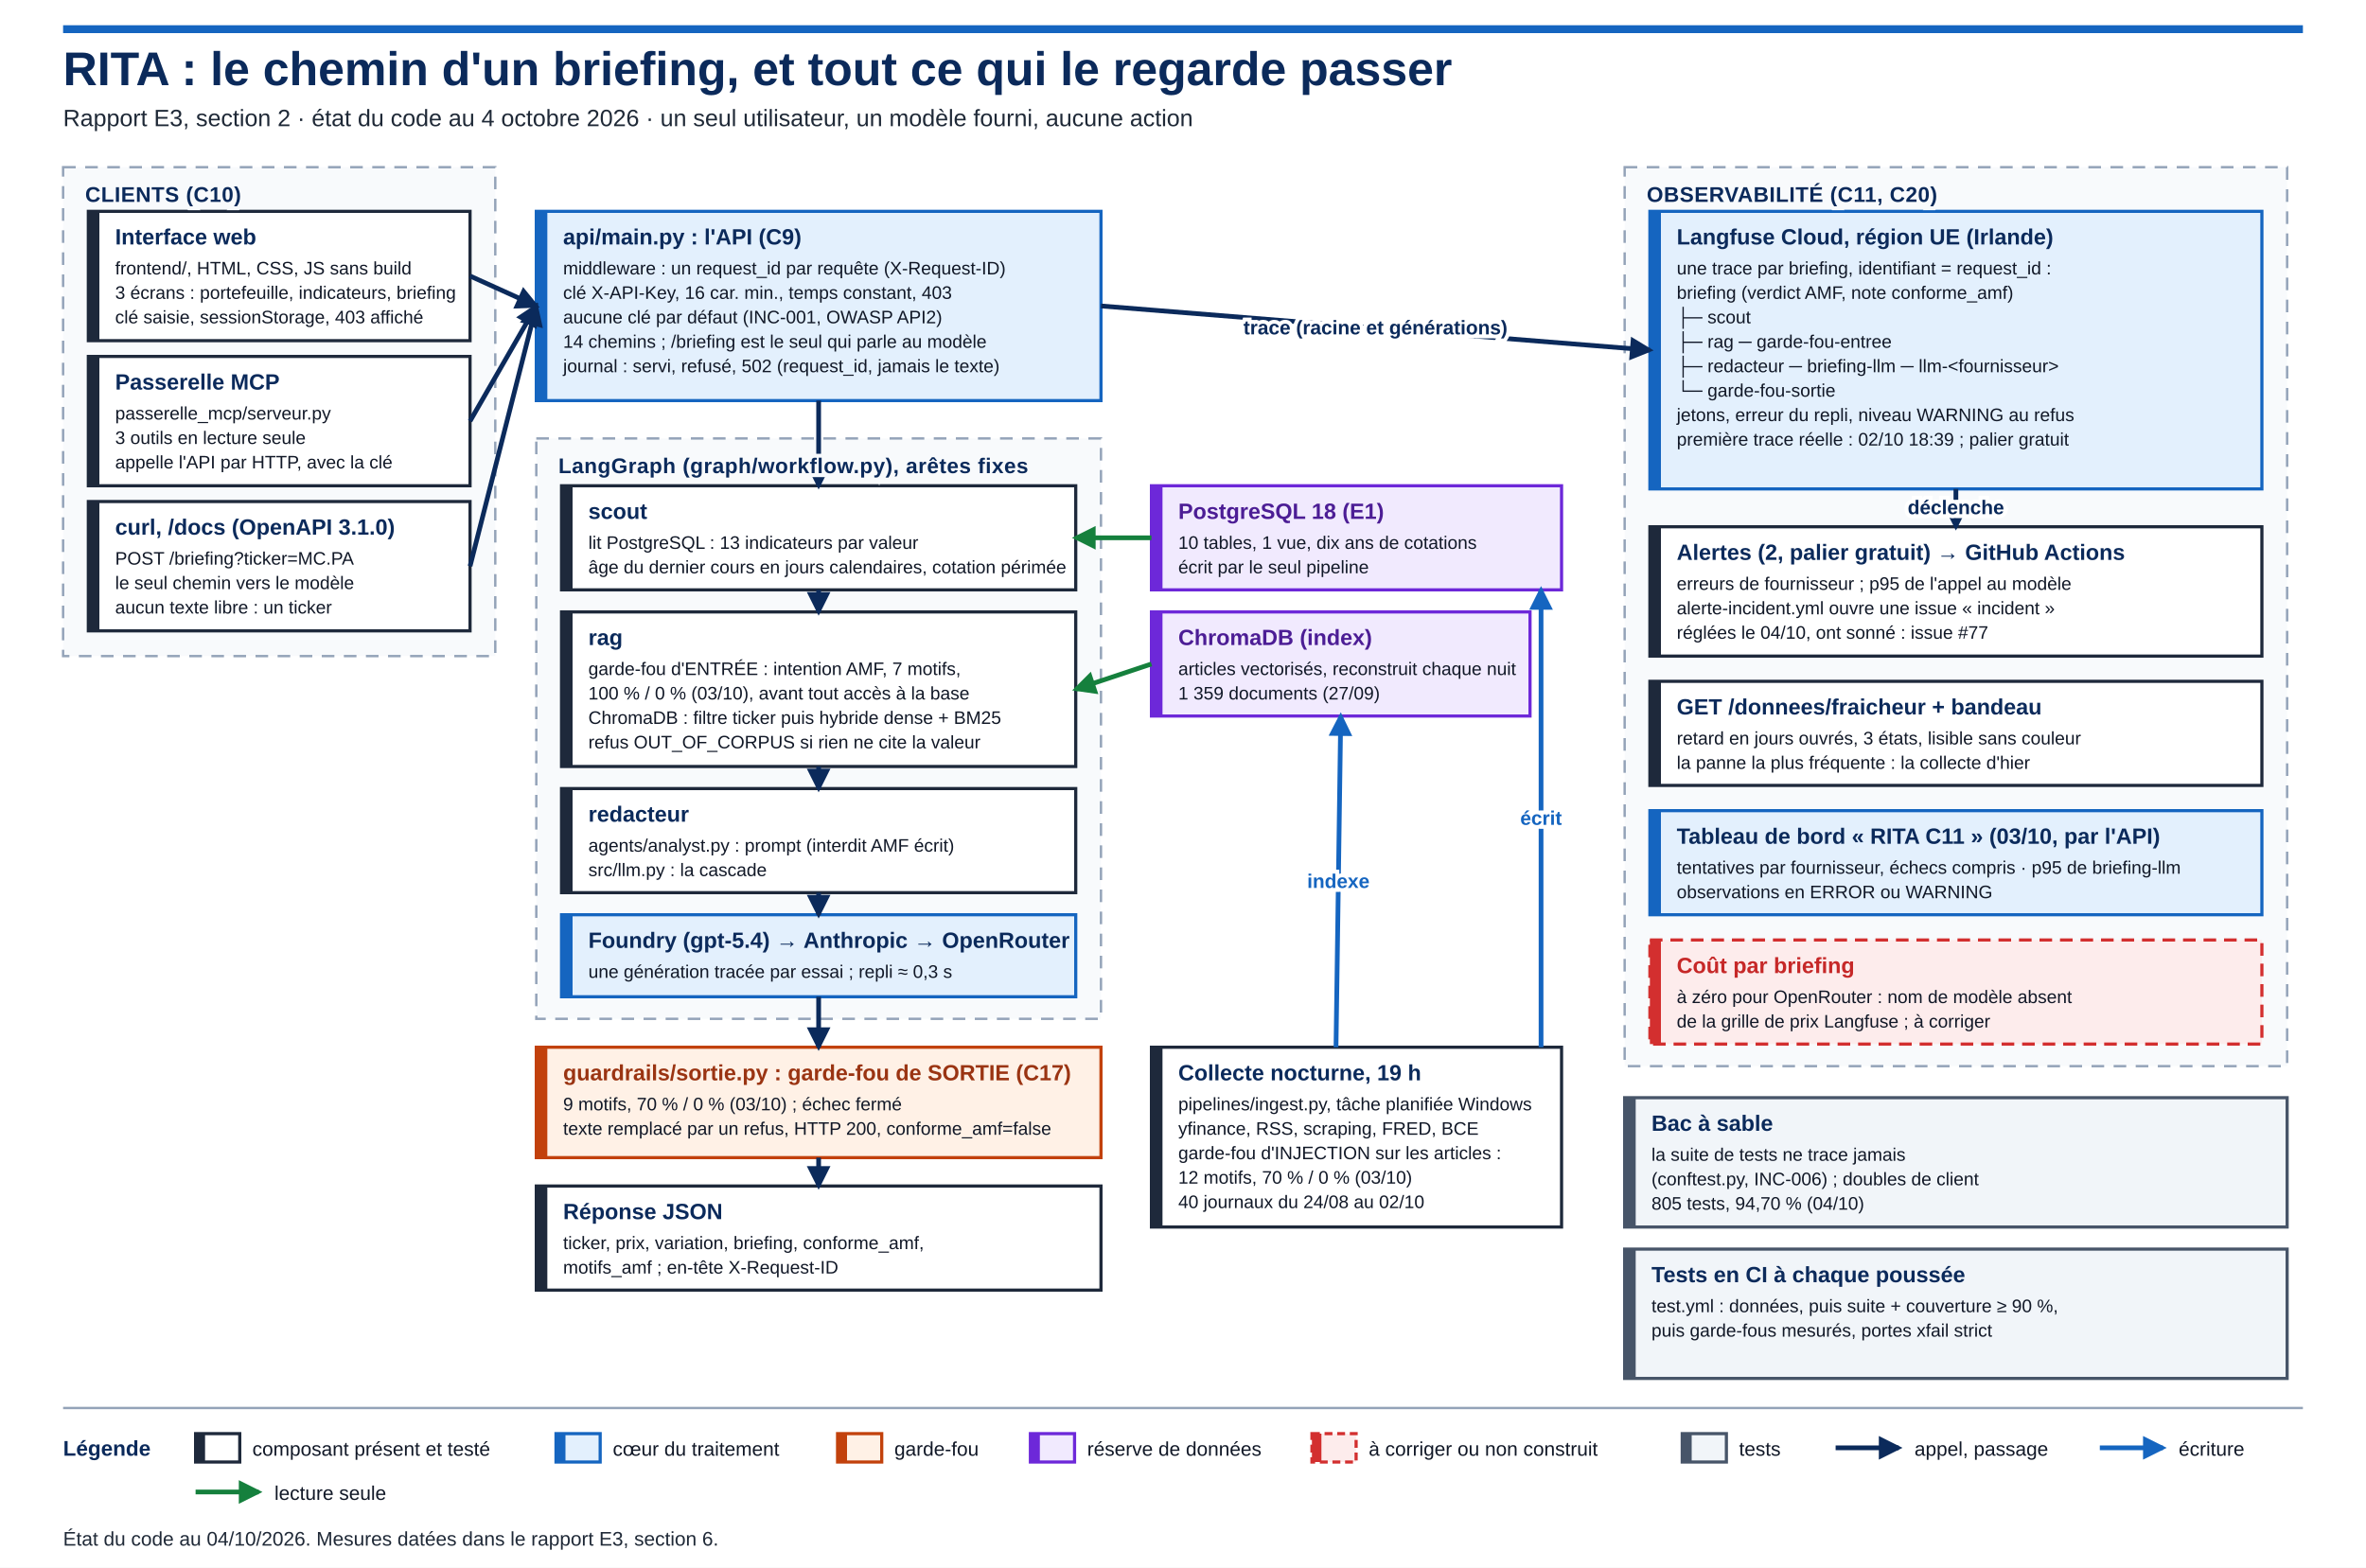
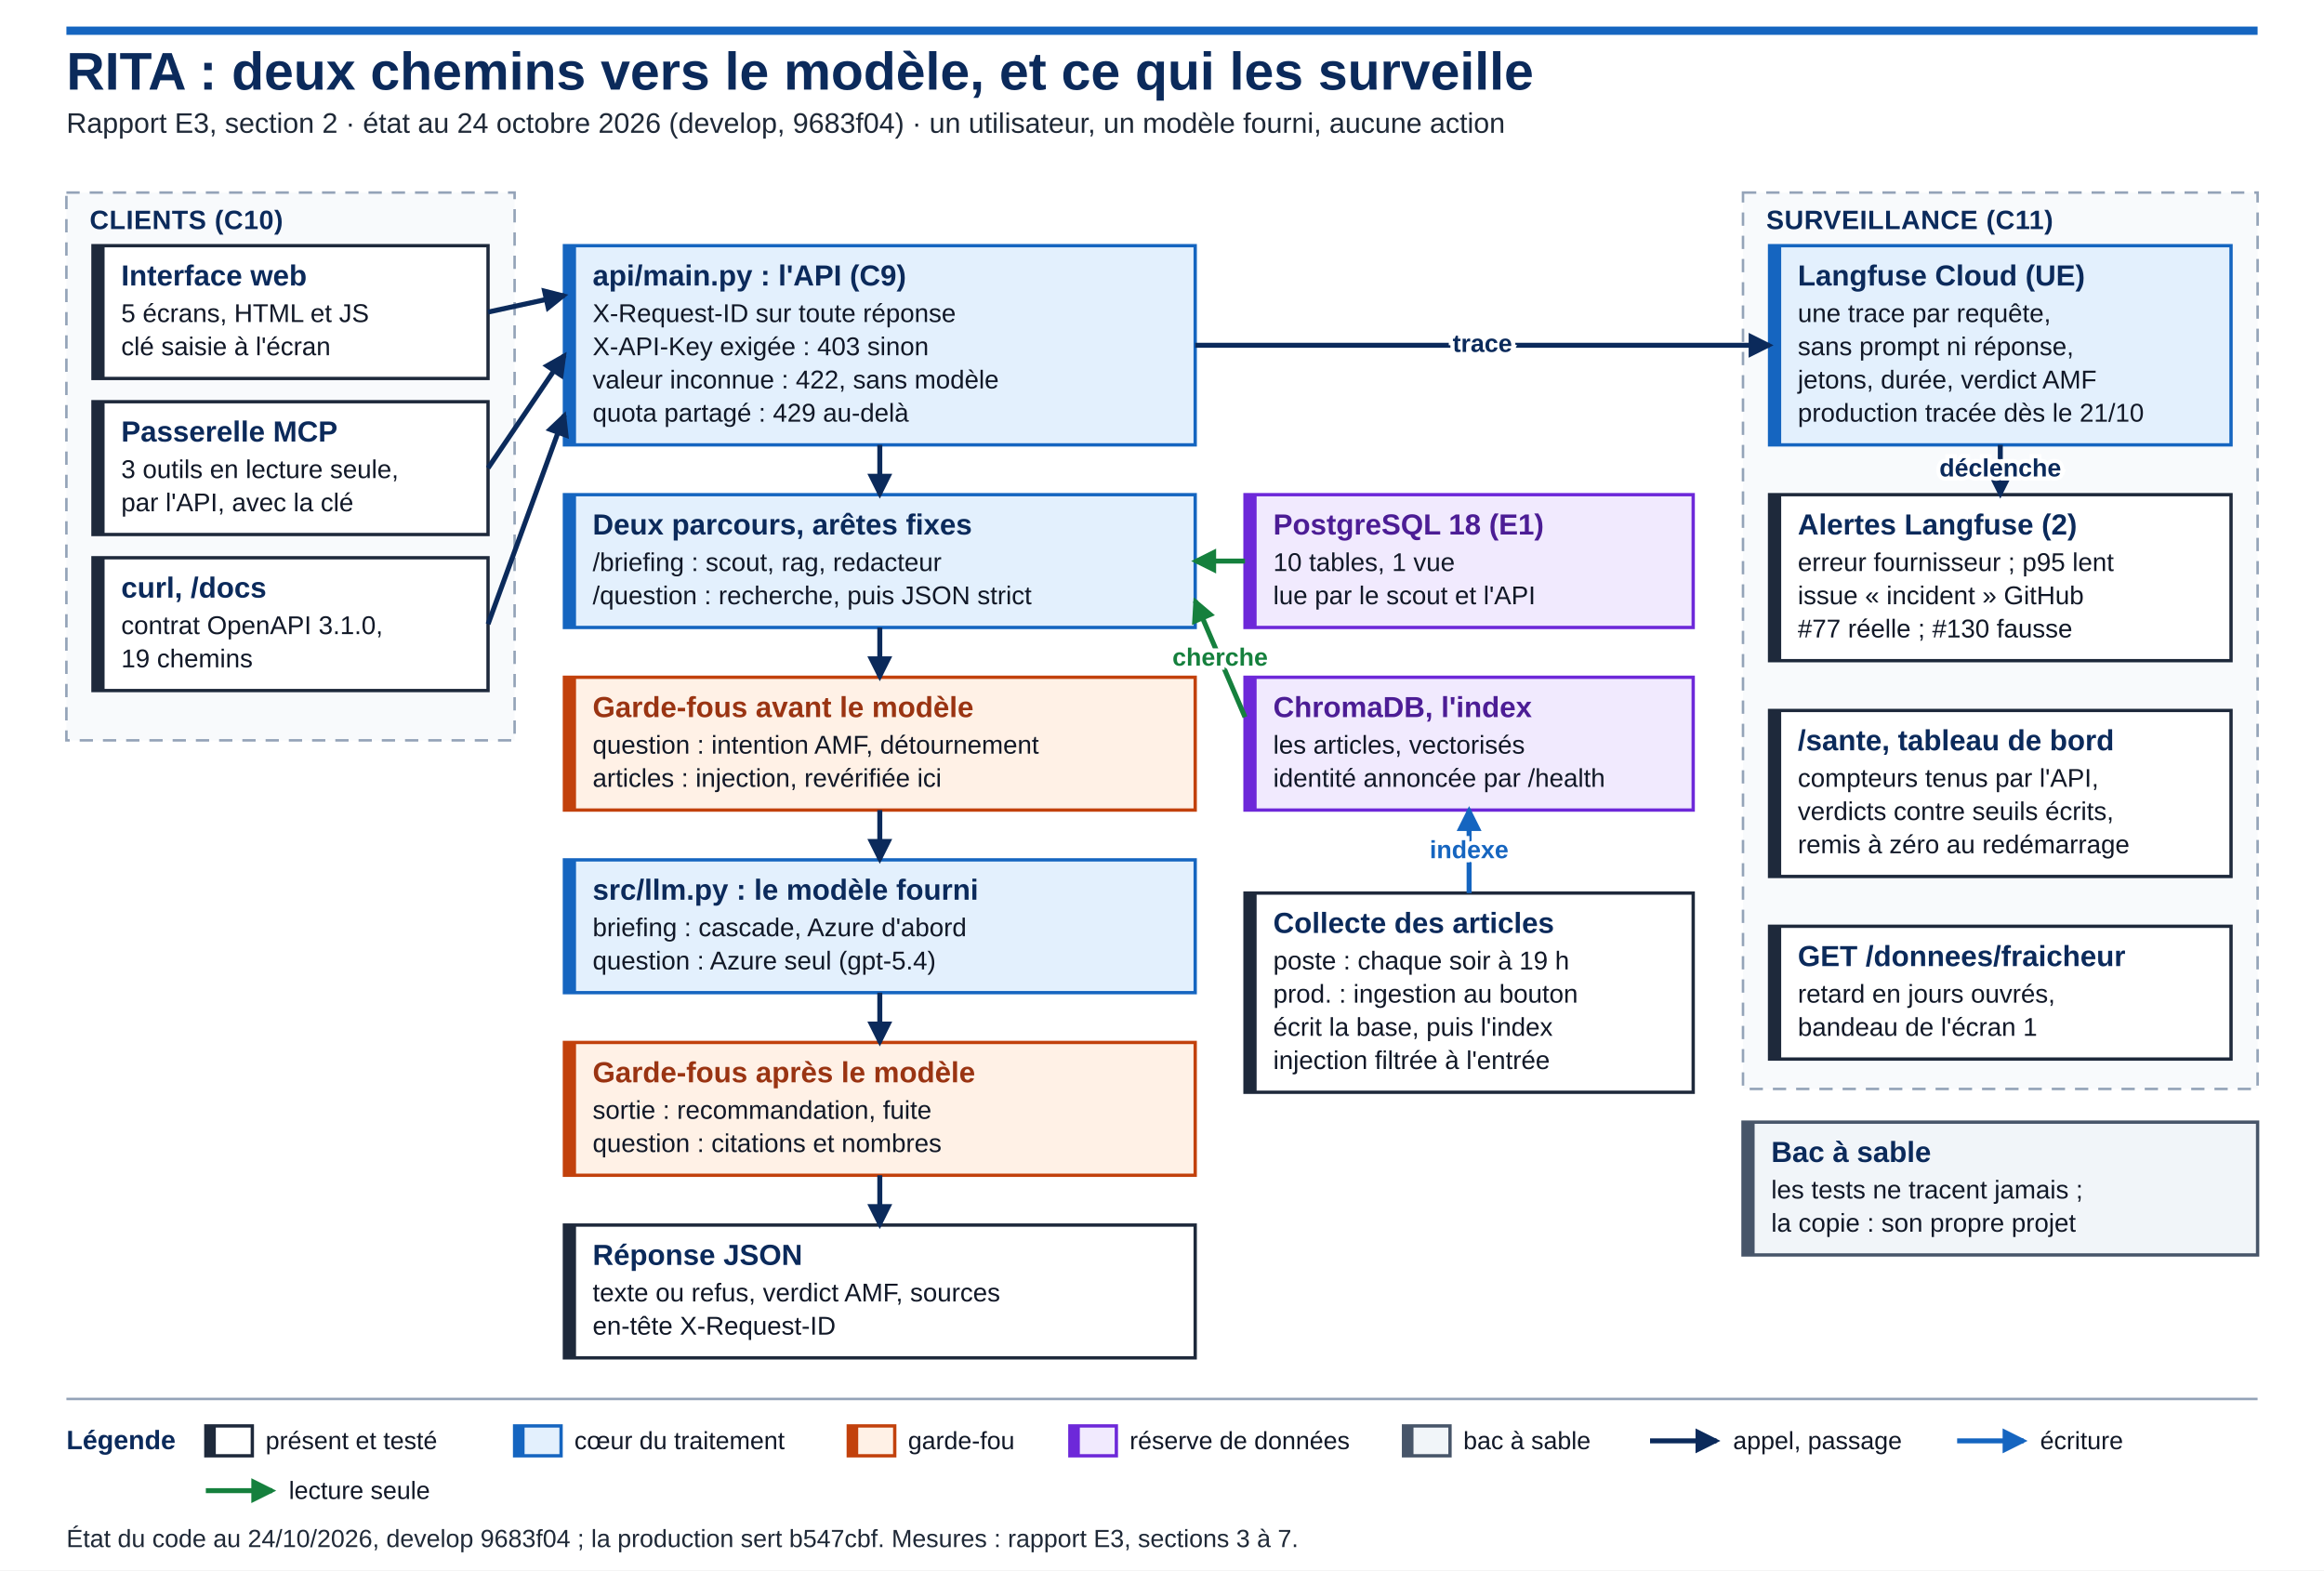
- <svg xmlns="http://www.w3.org/2000/svg" width="1500" height="994" viewBox="0 0 1500 994" font-family="Segoe UI,Calibri,Arial,sans-serif">
+ <svg xmlns="http://www.w3.org/2000/svg" width="1400" height="946" viewBox="0 0 1400 946" font-family="Segoe UI,Calibri,Arial,sans-serif">
  <defs>
    <marker id="fl-flux" markerWidth="5" markerHeight="5" refX="4.2" refY="2.5" orient="auto" markerUnits="strokeWidth">
      <polygon points="0 0,5 2.5,0 5" fill="#0B2A5B" />
    </marker>
    <marker id="fl-ecriture" markerWidth="5" markerHeight="5" refX="4.2" refY="2.5" orient="auto" markerUnits="strokeWidth">
      <polygon points="0 0,5 2.5,0 5" fill="#1565C0" />
    </marker>
    <marker id="fl-lecture" markerWidth="5" markerHeight="5" refX="4.2" refY="2.5" orient="auto" markerUnits="strokeWidth">
      <polygon points="0 0,5 2.5,0 5" fill="#15803D" />
    </marker>
    <marker id="fl-erreur" markerWidth="5" markerHeight="5" refX="4.2" refY="2.5" orient="auto" markerUnits="strokeWidth">
      <polygon points="0 0,5 2.5,0 5" fill="#D32F2F" />
    </marker>
    <marker id="fl-manuel" markerWidth="5" markerHeight="5" refX="4.2" refY="2.5" orient="auto" markerUnits="strokeWidth">
      <polygon points="0 0,5 2.5,0 5" fill="#64748B" />
    </marker>
    <marker id="fl-perso" markerWidth="5" markerHeight="5" refX="4.2" refY="2.5" orient="auto" markerUnits="strokeWidth">
      <polygon points="0 0,5 2.5,0 5" fill="#A21CAF" />
    </marker>
  </defs>
-   <rect width="1500" height="994" fill="#FFFFFF" />
-   <rect x="40" y="16" width="1420" height="5" fill="#1565C0" />
-   <text x="40" y="54" font-size="30" font-weight="700" fill="#0B2A5B">RITA : le chemin d'un briefing, et tout ce qui le regarde passer</text>
-   <text x="40" y="80" font-size="15" fill="#1F2937">Rapport E3, section 2 · état du code au 4 octobre 2026 · un seul utilisateur, un modèle fourni, aucune action</text>
+   <rect width="1400" height="946" fill="#FFFFFF" />
+   <rect x="40" y="16" width="1320" height="5" fill="#1565C0" />
+   <text x="40" y="54" font-size="32" font-weight="700" fill="#0B2A5B">RITA : deux chemins vers le modèle, et ce qui les surveille</text>
+   <text x="40" y="80" font-size="17" fill="#1F2937">Rapport E3, section 2 · état au 24 octobre 2026 (develop, 9683f04) · un utilisateur, un modèle fourni, aucune action</text>
  <g transform="translate(0,16)">
-     <rect x="40" y="90" width="274" height="310" fill="#F8FAFC" stroke="#94A3B8" stroke-width="1.5" stroke-dasharray="8,6" />
-     <rect x="340" y="262" width="358" height="368" fill="#F8FAFC" stroke="#94A3B8" stroke-width="1.5" stroke-dasharray="8,6" />
-     <rect x="1030" y="90" width="420" height="570" fill="#F8FAFC" stroke="#94A3B8" stroke-width="1.5" stroke-dasharray="8,6" />
-     <rect x="56" y="118" width="242" height="82" fill="#FFFFFF" stroke="#1E293B" stroke-width="2" />
-     <rect x="56" y="118" width="7" height="82" fill="#1E293B" />
-     <text x="73" y="139" font-size="14" font-weight="700" fill="#0B2A5B">Interface web</text>
-     <text x="73" y="158.0" font-size="11.5" fill="#111827">frontend/, HTML, CSS, JS sans build</text>
-     <text x="73" y="173.5" font-size="11.5" fill="#111827">3 écrans : portefeuille, indicateurs, briefing</text>
-     <text x="73" y="189.0" font-size="11.5" fill="#111827">clé saisie, sessionStorage, 403 affiché</text>
-     <rect x="56" y="210" width="242" height="82" fill="#FFFFFF" stroke="#1E293B" stroke-width="2" />
-     <rect x="56" y="210" width="7" height="82" fill="#1E293B" />
-     <text x="73" y="231" font-size="14" font-weight="700" fill="#0B2A5B">Passerelle MCP</text>
-     <text x="73" y="250.0" font-size="11.5" fill="#111827">passerelle_mcp/serveur.py</text>
-     <text x="73" y="265.5" font-size="11.5" fill="#111827">3 outils en lecture seule</text>
-     <text x="73" y="281.0" font-size="11.5" fill="#111827">appelle l'API par HTTP, avec la clé</text>
-     <rect x="56" y="302" width="242" height="82" fill="#FFFFFF" stroke="#1E293B" stroke-width="2" />
-     <rect x="56" y="302" width="7" height="82" fill="#1E293B" />
-     <text x="73" y="323" font-size="14" font-weight="700" fill="#0B2A5B">curl, /docs (OpenAPI 3.1.0)</text>
-     <text x="73" y="342.0" font-size="11.5" fill="#111827">POST /briefing?ticker=MC.PA</text>
-     <text x="73" y="357.5" font-size="11.5" fill="#111827">le seul chemin vers le modèle</text>
-     <text x="73" y="373.0" font-size="11.5" fill="#111827">aucun texte libre : un ticker</text>
-     <rect x="340" y="118" width="358" height="120" fill="#E3F0FD" stroke="#1565C0" stroke-width="2" />
-     <rect x="340" y="118" width="7" height="120" fill="#1565C0" />
-     <text x="357" y="139" font-size="14" font-weight="700" fill="#0B2A5B">api/main.py : l'API (C9)</text>
-     <text x="357" y="158.0" font-size="11.5" fill="#111827">middleware : un request_id par requête (X-Request-ID)</text>
-     <text x="357" y="173.5" font-size="11.5" fill="#111827">clé X-API-Key, 16 car. min., temps constant, 403</text>
-     <text x="357" y="189.0" font-size="11.5" fill="#111827">aucune clé par défaut (INC-001, OWASP API2)</text>
-     <text x="357" y="204.5" font-size="11.5" fill="#111827">14 chemins ; /briefing est le seul qui parle au modèle</text>
-     <text x="357" y="220.0" font-size="11.5" fill="#111827">journal : servi, refusé, 502 (request_id, jamais le texte)</text>
-     <rect x="356" y="292" width="326" height="66" fill="#FFFFFF" stroke="#1E293B" stroke-width="2" />
-     <rect x="356" y="292" width="7" height="66" fill="#1E293B" />
-     <text x="373" y="313" font-size="14" font-weight="700" fill="#0B2A5B">scout</text>
-     <text x="373" y="332.0" font-size="11.5" fill="#111827">lit PostgreSQL : 13 indicateurs par valeur</text>
-     <text x="373" y="347.5" font-size="11.5" fill="#111827">âge du dernier cours en jours calendaires, cotation périmée</text>
-     <rect x="356" y="372" width="326" height="98" fill="#FFFFFF" stroke="#1E293B" stroke-width="2" />
-     <rect x="356" y="372" width="7" height="98" fill="#1E293B" />
-     <text x="373" y="393" font-size="14" font-weight="700" fill="#0B2A5B">rag</text>
-     <text x="373" y="412.0" font-size="11.5" fill="#111827">garde-fou d'ENTRÉE : intention AMF, 7 motifs,</text>
-     <text x="373" y="427.5" font-size="11.5" fill="#111827">  100 % / 0 % (03/10), avant tout accès à la base</text>
-     <text x="373" y="443.0" font-size="11.5" fill="#111827">ChromaDB : filtre ticker puis hybride dense + BM25</text>
-     <text x="373" y="458.5" font-size="11.5" fill="#111827">refus OUT_OF_CORPUS si rien ne cite la valeur</text>
-     <rect x="356" y="484" width="326" height="66" fill="#FFFFFF" stroke="#1E293B" stroke-width="2" />
-     <rect x="356" y="484" width="7" height="66" fill="#1E293B" />
-     <text x="373" y="505" font-size="14" font-weight="700" fill="#0B2A5B">redacteur</text>
-     <text x="373" y="524.0" font-size="11.5" fill="#111827">agents/analyst.py : prompt (interdit AMF écrit)</text>
-     <text x="373" y="539.5" font-size="11.5" fill="#111827">src/llm.py : la cascade</text>
-     <rect x="356" y="564" width="326" height="52" fill="#E3F0FD" stroke="#1565C0" stroke-width="2" />
-     <rect x="356" y="564" width="7" height="52" fill="#1565C0" />
-     <text x="373" y="585" font-size="14" font-weight="700" fill="#0B2A5B">Foundry (gpt-5.4) → Anthropic → OpenRouter</text>
-     <text x="373" y="604.0" font-size="11.5" fill="#111827">une génération tracée par essai ; repli ≈ 0,3 s</text>
-     <rect x="340" y="648" width="358" height="70" fill="#FFF1E6" stroke="#C2410C" stroke-width="2" />
-     <rect x="340" y="648" width="7" height="70" fill="#C2410C" />
-     <text x="357" y="669" font-size="14" font-weight="700" fill="#9A3412">guardrails/sortie.py : garde-fou de SORTIE (C17)</text>
-     <text x="357" y="688.0" font-size="11.5" fill="#111827">9 motifs, 70 % / 0 % (03/10) ; échec fermé</text>
-     <text x="357" y="703.5" font-size="11.5" fill="#111827">texte remplacé par un refus, HTTP 200, conforme_amf=false</text>
-     <rect x="340" y="736" width="358" height="66" fill="#FFFFFF" stroke="#1E293B" stroke-width="2" />
-     <rect x="340" y="736" width="7" height="66" fill="#1E293B" />
-     <text x="357" y="757" font-size="14" font-weight="700" fill="#0B2A5B">Réponse JSON</text>
-     <text x="357" y="776.0" font-size="11.5" fill="#111827">ticker, prix, variation, briefing, conforme_amf,</text>
-     <text x="357" y="791.5" font-size="11.5" fill="#111827">motifs_amf ; en-tête X-Request-ID</text>
-     <rect x="730" y="292" width="260" height="66" fill="#F1EAFE" stroke="#6D28D9" stroke-width="2" />
-     <rect x="730" y="292" width="7" height="66" fill="#6D28D9" />
-     <text x="747" y="313" font-size="14" font-weight="700" fill="#4C1D95">PostgreSQL 18 (E1)</text>
-     <text x="747" y="332.0" font-size="11.5" fill="#111827">10 tables, 1 vue, dix ans de cotations</text>
-     <text x="747" y="347.5" font-size="11.5" fill="#111827">écrit par le seul pipeline</text>
-     <rect x="730" y="372" width="240" height="66" fill="#F1EAFE" stroke="#6D28D9" stroke-width="2" />
-     <rect x="730" y="372" width="7" height="66" fill="#6D28D9" />
-     <text x="747" y="393" font-size="14" font-weight="700" fill="#4C1D95">ChromaDB (index)</text>
-     <text x="747" y="412.0" font-size="11.5" fill="#111827">articles vectorisés, reconstruit chaque nuit</text>
-     <text x="747" y="427.5" font-size="11.5" fill="#111827">1 359 documents (27/09)</text>
-     <rect x="730" y="648" width="260" height="114" fill="#FFFFFF" stroke="#1E293B" stroke-width="2" />
-     <rect x="730" y="648" width="7" height="114" fill="#1E293B" />
-     <text x="747" y="669" font-size="14" font-weight="700" fill="#0B2A5B">Collecte nocturne, 19 h</text>
-     <text x="747" y="688.0" font-size="11.5" fill="#111827">pipelines/ingest.py, tâche planifiée Windows</text>
-     <text x="747" y="703.5" font-size="11.5" fill="#111827">yfinance, RSS, scraping, FRED, BCE</text>
-     <text x="747" y="719.0" font-size="11.5" fill="#111827">garde-fou d'INJECTION sur les articles :</text>
-     <text x="747" y="734.5" font-size="11.5" fill="#111827">  12 motifs, 70 % / 0 % (03/10)</text>
-     <text x="747" y="750.0" font-size="11.5" fill="#111827">40 journaux du 24/08 au 02/10</text>
-     <rect x="1046" y="118" width="388" height="176" fill="#E3F0FD" stroke="#1565C0" stroke-width="2" />
-     <rect x="1046" y="118" width="7" height="176" fill="#1565C0" />
-     <text x="1063" y="139" font-size="14" font-weight="700" fill="#0B2A5B">Langfuse Cloud, région UE (Irlande)</text>
-     <text x="1063" y="158.0" font-size="11.5" fill="#111827">une trace par briefing, identifiant = request_id :</text>
-     <text x="1063" y="173.5" font-size="11.5" fill="#111827">  briefing  (verdict AMF, note conforme_amf)</text>
-     <text x="1063" y="189.0" font-size="11.5" fill="#111827">  ├─ scout</text>
-     <text x="1063" y="204.5" font-size="11.5" fill="#111827">  ├─ rag ─ garde-fou-entree</text>
-     <text x="1063" y="220.0" font-size="11.5" fill="#111827">  ├─ redacteur ─ briefing-llm ─ llm-&lt;fournisseur&gt;</text>
-     <text x="1063" y="235.5" font-size="11.5" fill="#111827">  └─ garde-fou-sortie</text>
-     <text x="1063" y="251.0" font-size="11.5" fill="#111827">jetons, erreur du repli, niveau WARNING au refus</text>
-     <text x="1063" y="266.5" font-size="11.5" fill="#111827">première trace réelle : 02/10 18:39 ; palier gratuit</text>
-     <rect x="1046" y="416" width="388" height="66" fill="#FFFFFF" stroke="#1E293B" stroke-width="2" />
-     <rect x="1046" y="416" width="7" height="66" fill="#1E293B" />
-     <text x="1063" y="437" font-size="14" font-weight="700" fill="#0B2A5B">GET /donnees/fraicheur + bandeau</text>
-     <text x="1063" y="456.0" font-size="11.5" fill="#111827">retard en jours ouvrés, 3 états, lisible sans couleur</text>
-     <text x="1063" y="471.5" font-size="11.5" fill="#111827">la panne la plus fréquente : la collecte d'hier</text>
-     <rect x="1046" y="318" width="388" height="82" fill="#FFFFFF" stroke="#1E293B" stroke-width="2" />
-     <rect x="1046" y="318" width="7" height="82" fill="#1E293B" />
-     <text x="1063" y="339" font-size="14" font-weight="700" fill="#0B2A5B">Alertes (2, palier gratuit) → GitHub Actions</text>
-     <text x="1063" y="358.0" font-size="11.5" fill="#111827">erreurs de fournisseur ; p95 de l'appel au modèle</text>
-     <text x="1063" y="373.5" font-size="11.5" fill="#111827">alerte-incident.yml ouvre une issue « incident »</text>
-     <text x="1063" y="389.0" font-size="11.5" fill="#111827">réglées le 04/10, ont sonné : issue #77</text>
-     <rect x="1046" y="498" width="388" height="66" fill="#E3F0FD" stroke="#1565C0" stroke-width="2" />
-     <rect x="1046" y="498" width="7" height="66" fill="#1565C0" />
-     <text x="1063" y="519" font-size="14" font-weight="700" fill="#0B2A5B">Tableau de bord « RITA C11 » (03/10, par l'API)</text>
-     <text x="1063" y="538.0" font-size="11.5" fill="#111827">tentatives par fournisseur, échecs compris · p95 de briefing-llm</text>
-     <text x="1063" y="553.5" font-size="11.5" fill="#111827">observations en ERROR ou WARNING</text>
-     <rect x="1046" y="580" width="388" height="66" fill="#FDECEC" stroke="#D32F2F" stroke-width="2" stroke-dasharray="8,5" />
-     <rect x="1046" y="580" width="7" height="66" fill="#D32F2F" />
-     <text x="1063" y="601" font-size="14" font-weight="700" fill="#C62828">Coût par briefing</text>
-     <text x="1063" y="620.0" font-size="11.5" fill="#111827">à zéro pour OpenRouter : nom de modèle absent</text>
-     <text x="1063" y="635.5" font-size="11.5" fill="#111827">de la grille de prix Langfuse ; à corriger</text>
-     <rect x="1030" y="680" width="420" height="82" fill="#F1F5F9" stroke="#475569" stroke-width="2" />
-     <rect x="1030" y="680" width="7" height="82" fill="#475569" />
-     <text x="1047" y="701" font-size="14" font-weight="700" fill="#0B2A5B">Bac à sable</text>
-     <text x="1047" y="720.0" font-size="11.5" fill="#111827">la suite de tests ne trace jamais</text>
-     <text x="1047" y="735.5" font-size="11.5" fill="#111827">(conftest.py, INC-006) ; doubles de client</text>
-     <text x="1047" y="751.0" font-size="11.5" fill="#111827">805 tests, 94,70 % (04/10)</text>
-     <rect x="1030" y="776" width="420" height="82" fill="#F1F5F9" stroke="#475569" stroke-width="2" />
-     <rect x="1030" y="776" width="7" height="82" fill="#475569" />
-     <text x="1047" y="797" font-size="14" font-weight="700" fill="#0B2A5B">Tests en CI à chaque poussée</text>
-     <text x="1047" y="816.0" font-size="11.5" fill="#111827">test.yml : données, puis suite + couverture ≥ 90 %,</text>
-     <text x="1047" y="831.5" font-size="11.5" fill="#111827">puis garde-fous mesurés, portes xfail strict</text>
-     <line x1="298" y1="159.0" x2="340" y2="178.0" stroke="#0B2A5B" stroke-width="3" marker-end="url(#fl-flux)" />
-     <line x1="298" y1="251.0" x2="340" y2="178.0" stroke="#0B2A5B" stroke-width="3" marker-end="url(#fl-flux)" />
-     <line x1="298" y1="343.0" x2="340" y2="178.0" stroke="#0B2A5B" stroke-width="3" marker-end="url(#fl-flux)" />
-     <line x1="519.0" y1="238" x2="519.0" y2="292" stroke="#0B2A5B" stroke-width="3" marker-end="url(#fl-flux)" />
-     <line x1="519.0" y1="358" x2="519.0" y2="372" stroke="#0B2A5B" stroke-width="3" marker-end="url(#fl-flux)" />
-     <line x1="519.0" y1="470" x2="519.0" y2="484" stroke="#0B2A5B" stroke-width="3" marker-end="url(#fl-flux)" />
-     <line x1="519.0" y1="550" x2="519.0" y2="564" stroke="#0B2A5B" stroke-width="3" marker-end="url(#fl-flux)" />
-     <line x1="519.0" y1="616" x2="519.0" y2="648" stroke="#0B2A5B" stroke-width="3" marker-end="url(#fl-flux)" />
-     <line x1="519.0" y1="718" x2="519.0" y2="736" stroke="#0B2A5B" stroke-width="3" marker-end="url(#fl-flux)" />
-     <line x1="730" y1="325.0" x2="682" y2="325.0" stroke="#15803D" stroke-width="3" marker-end="url(#fl-lecture)" />
-     <line x1="730" y1="405.0" x2="682" y2="421.0" stroke="#15803D" stroke-width="3" marker-end="url(#fl-lecture)" />
-     <line x1="977.0" y1="648" x2="977.0" y2="358" stroke="#1565C0" stroke-width="3" marker-end="url(#fl-ecriture)" />
-     <text x="977.0" y="507.0" font-size="12.5" font-weight="700" fill="#1565C0" text-anchor="middle" stroke="#FFFFFF" stroke-width="5" paint-order="stroke">écrit</text>
-     <line x1="847.0" y1="648" x2="850.0" y2="438" stroke="#1565C0" stroke-width="3" marker-end="url(#fl-ecriture)" />
-     <text x="848.5" y="547.0" font-size="12.5" font-weight="700" fill="#1565C0" text-anchor="middle" stroke="#FFFFFF" stroke-width="5" paint-order="stroke">indexe</text>
-     <line x1="698" y1="178.0" x2="1046" y2="206.0" stroke="#0B2A5B" stroke-width="3" marker-end="url(#fl-flux)" />
-     <text x="872.0" y="196.0" font-size="12.5" font-weight="700" fill="#0B2A5B" text-anchor="middle" stroke="#FFFFFF" stroke-width="5" paint-order="stroke">trace (racine et générations)</text>
-     <line x1="1240.0" y1="294" x2="1240.0" y2="318" stroke="#0B2A5B" stroke-width="3" marker-end="url(#fl-flux)" />
-     <text x="1240.0" y="310.0" font-size="12.5" font-weight="700" fill="#0B2A5B" text-anchor="middle" stroke="#FFFFFF" stroke-width="5" paint-order="stroke">déclenche</text>
-     <text x="54" y="112" font-size="13.5" font-weight="700" fill="#0B2A5B" letter-spacing="0.3" stroke="#F8FAFC" stroke-width="5" paint-order="stroke">CLIENTS (C10)</text>
-     <text x="354" y="284" font-size="13.5" font-weight="700" fill="#0B2A5B" letter-spacing="0.3" stroke="#F8FAFC" stroke-width="5" paint-order="stroke">LangGraph (graph/workflow.py), arêtes fixes</text>
-     <text x="1044" y="112" font-size="13.5" font-weight="700" fill="#0B2A5B" letter-spacing="0.3" stroke="#F8FAFC" stroke-width="5" paint-order="stroke">OBSERVABILITÉ (C11, C20)</text>
-     <rect x="40" y="876" width="1420" height="1.5" fill="#94A3B8" />
-     <text x="40" y="907" font-size="13.5" font-weight="700" fill="#0B2A5B">Légende</text>
-     <rect x="124.0" y="893" width="28" height="18" fill="#FFFFFF" stroke="#1E293B" stroke-width="2" />
-     <rect x="124.0" y="893" width="6" height="18" fill="#1E293B" />
-     <text x="160.0" y="907" font-size="12.5" fill="#111827">composant présent et testé</text>
-     <rect x="352.5" y="893" width="28" height="18" fill="#E3F0FD" stroke="#1565C0" stroke-width="2" />
-     <rect x="352.5" y="893" width="6" height="18" fill="#1565C0" />
-     <text x="388.5" y="907" font-size="12.5" fill="#111827">cœur du traitement</text>
-     <rect x="531.0" y="893" width="28" height="18" fill="#FFF1E6" stroke="#C2410C" stroke-width="2" />
-     <rect x="531.0" y="893" width="6" height="18" fill="#C2410C" />
-     <text x="567.0" y="907" font-size="12.5" fill="#111827">garde-fou</text>
-     <rect x="653.25" y="893" width="28" height="18" fill="#F1EAFE" stroke="#6D28D9" stroke-width="2" />
-     <rect x="653.25" y="893" width="6" height="18" fill="#6D28D9" />
-     <text x="689.25" y="907" font-size="12.5" fill="#111827">réserve de données</text>
-     <rect x="831.75" y="893" width="28" height="18" fill="#FDECEC" stroke="#D32F2F" stroke-width="2" stroke-dasharray="5,3" />
-     <rect x="831.75" y="893" width="6" height="18" fill="#D32F2F" />
-     <text x="867.75" y="907" font-size="12.5" fill="#111827">à corriger ou non construit</text>
-     <rect x="1066.5" y="893" width="28" height="18" fill="#F1F5F9" stroke="#475569" stroke-width="2" />
-     <rect x="1066.5" y="893" width="6" height="18" fill="#475569" />
-     <text x="1102.5" y="907" font-size="12.5" fill="#111827">tests</text>
-     <line x1="1163.75" y1="902" x2="1203.75" y2="902" stroke="#0B2A5B" stroke-width="3" marker-end="url(#fl-flux)" />
-     <text x="1213.75" y="907" font-size="12.5" fill="#111827">appel, passage</text>
-     <line x1="1331.25" y1="902" x2="1371.25" y2="902" stroke="#1565C0" stroke-width="3" marker-end="url(#fl-ecriture)" />
-     <text x="1381.25" y="907" font-size="12.5" fill="#111827">écriture</text>
-     <line x1="124.0" y1="930" x2="164.0" y2="930" stroke="#15803D" stroke-width="3" marker-end="url(#fl-lecture)" />
-     <text x="174.0" y="935" font-size="12.5" fill="#111827">lecture seule</text>
-     <text x="40" y="964" font-size="12.5" fill="#1F2937">État du code au 04/10/2026. Mesures datées dans le rapport E3, section 6.</text>
+     <rect x="40" y="100" width="270" height="330" fill="#F8FAFC" stroke="#94A3B8" stroke-width="1.5" stroke-dasharray="8,6" />
+     <rect x="1050" y="100" width="310" height="540" fill="#F8FAFC" stroke="#94A3B8" stroke-width="1.5" stroke-dasharray="8,6" />
+     <rect x="56" y="132" width="238" height="80" fill="#FFFFFF" stroke="#1E293B" stroke-width="2" />
+     <rect x="56" y="132" width="7" height="80" fill="#1E293B" />
+     <text x="73" y="156" font-size="17.5" font-weight="700" fill="#0B2A5B">Interface web</text>
+     <text x="73" y="178" font-size="15.5" fill="#111827">5 écrans, HTML et JS</text>
+     <text x="73" y="198" font-size="15.5" fill="#111827">clé saisie à l'écran</text>
+     <rect x="56" y="226" width="238" height="80" fill="#FFFFFF" stroke="#1E293B" stroke-width="2" />
+     <rect x="56" y="226" width="7" height="80" fill="#1E293B" />
+     <text x="73" y="250" font-size="17.5" font-weight="700" fill="#0B2A5B">Passerelle MCP</text>
+     <text x="73" y="272" font-size="15.5" fill="#111827">3 outils en lecture seule,</text>
+     <text x="73" y="292" font-size="15.5" fill="#111827">par l'API, avec la clé</text>
+     <rect x="56" y="320" width="238" height="80" fill="#FFFFFF" stroke="#1E293B" stroke-width="2" />
+     <rect x="56" y="320" width="7" height="80" fill="#1E293B" />
+     <text x="73" y="344" font-size="17.5" font-weight="700" fill="#0B2A5B">curl, /docs</text>
+     <text x="73" y="366" font-size="15.5" fill="#111827">contrat OpenAPI 3.1.0,</text>
+     <text x="73" y="386" font-size="15.5" fill="#111827">19 chemins</text>
+     <rect x="340" y="132" width="380" height="120" fill="#E3F0FD" stroke="#1565C0" stroke-width="2" />
+     <rect x="340" y="132" width="7" height="120" fill="#1565C0" />
+     <text x="357" y="156" font-size="17.5" font-weight="700" fill="#0B2A5B">api/main.py : l'API (C9)</text>
+     <text x="357" y="178" font-size="15.5" fill="#111827">X-Request-ID sur toute réponse</text>
+     <text x="357" y="198" font-size="15.5" fill="#111827">X-API-Key exigée : 403 sinon</text>
+     <text x="357" y="218" font-size="15.5" fill="#111827">valeur inconnue : 422, sans modèle</text>
+     <text x="357" y="238" font-size="15.5" fill="#111827">quota partagé : 429 au-delà</text>
+     <rect x="340" y="282" width="380" height="80" fill="#E3F0FD" stroke="#1565C0" stroke-width="2" />
+     <rect x="340" y="282" width="7" height="80" fill="#1565C0" />
+     <text x="357" y="306" font-size="17.5" font-weight="700" fill="#0B2A5B">Deux parcours, arêtes fixes</text>
+     <text x="357" y="328" font-size="15.5" fill="#111827">/briefing : scout, rag, redacteur</text>
+     <text x="357" y="348" font-size="15.5" fill="#111827">/question : recherche, puis JSON strict</text>
+     <rect x="340" y="392" width="380" height="80" fill="#FFF1E6" stroke="#C2410C" stroke-width="2" />
+     <rect x="340" y="392" width="7" height="80" fill="#C2410C" />
+     <text x="357" y="416" font-size="17.5" font-weight="700" fill="#9A3412">Garde-fous avant le modèle</text>
+     <text x="357" y="438" font-size="15.5" fill="#111827">question : intention AMF, détournement</text>
+     <text x="357" y="458" font-size="15.5" fill="#111827">articles : injection, revérifiée ici</text>
+     <rect x="340" y="502" width="380" height="80" fill="#E3F0FD" stroke="#1565C0" stroke-width="2" />
+     <rect x="340" y="502" width="7" height="80" fill="#1565C0" />
+     <text x="357" y="526" font-size="17.5" font-weight="700" fill="#0B2A5B">src/llm.py : le modèle fourni</text>
+     <text x="357" y="548" font-size="15.5" fill="#111827">briefing : cascade, Azure d'abord</text>
+     <text x="357" y="568" font-size="15.5" fill="#111827">question : Azure seul (gpt-5.4)</text>
+     <rect x="340" y="612" width="380" height="80" fill="#FFF1E6" stroke="#C2410C" stroke-width="2" />
+     <rect x="340" y="612" width="7" height="80" fill="#C2410C" />
+     <text x="357" y="636" font-size="17.5" font-weight="700" fill="#9A3412">Garde-fous après le modèle</text>
+     <text x="357" y="658" font-size="15.5" fill="#111827">sortie : recommandation, fuite</text>
+     <text x="357" y="678" font-size="15.5" fill="#111827">question : citations et nombres</text>
+     <rect x="340" y="722" width="380" height="80" fill="#FFFFFF" stroke="#1E293B" stroke-width="2" />
+     <rect x="340" y="722" width="7" height="80" fill="#1E293B" />
+     <text x="357" y="746" font-size="17.5" font-weight="700" fill="#0B2A5B">Réponse JSON</text>
+     <text x="357" y="768" font-size="15.5" fill="#111827">texte ou refus, verdict AMF, sources</text>
+     <text x="357" y="788" font-size="15.5" fill="#111827">en-tête X-Request-ID</text>
+     <rect x="750" y="282" width="270" height="80" fill="#F1EAFE" stroke="#6D28D9" stroke-width="2" />
+     <rect x="750" y="282" width="7" height="80" fill="#6D28D9" />
+     <text x="767" y="306" font-size="17.5" font-weight="700" fill="#4C1D95">PostgreSQL 18 (E1)</text>
+     <text x="767" y="328" font-size="15.5" fill="#111827">10 tables, 1 vue</text>
+     <text x="767" y="348" font-size="15.5" fill="#111827">lue par le scout et l'API</text>
+     <rect x="750" y="392" width="270" height="80" fill="#F1EAFE" stroke="#6D28D9" stroke-width="2" />
+     <rect x="750" y="392" width="7" height="80" fill="#6D28D9" />
+     <text x="767" y="416" font-size="17.5" font-weight="700" fill="#4C1D95">ChromaDB, l'index</text>
+     <text x="767" y="438" font-size="15.5" fill="#111827">les articles, vectorisés</text>
+     <text x="767" y="458" font-size="15.5" fill="#111827">identité annoncée par /health</text>
+     <rect x="750" y="522" width="270" height="120" fill="#FFFFFF" stroke="#1E293B" stroke-width="2" />
+     <rect x="750" y="522" width="7" height="120" fill="#1E293B" />
+     <text x="767" y="546" font-size="17.5" font-weight="700" fill="#0B2A5B">Collecte des articles</text>
+     <text x="767" y="568" font-size="15.5" fill="#111827">poste : chaque soir à 19 h</text>
+     <text x="767" y="588" font-size="15.5" fill="#111827">prod. : ingestion au bouton</text>
+     <text x="767" y="608" font-size="15.5" fill="#111827">écrit la base, puis l'index</text>
+     <text x="767" y="628" font-size="15.5" fill="#111827">injection filtrée à l'entrée</text>
+     <rect x="1066" y="132" width="278" height="120" fill="#E3F0FD" stroke="#1565C0" stroke-width="2" />
+     <rect x="1066" y="132" width="7" height="120" fill="#1565C0" />
+     <text x="1083" y="156" font-size="17.5" font-weight="700" fill="#0B2A5B">Langfuse Cloud (UE)</text>
+     <text x="1083" y="178" font-size="15.5" fill="#111827">une trace par requête,</text>
+     <text x="1083" y="198" font-size="15.5" fill="#111827">sans prompt ni réponse,</text>
+     <text x="1083" y="218" font-size="15.5" fill="#111827">jetons, durée, verdict AMF</text>
+     <text x="1083" y="238" font-size="15.5" fill="#111827">production tracée dès le 21/10</text>
+     <rect x="1066" y="282" width="278" height="100" fill="#FFFFFF" stroke="#1E293B" stroke-width="2" />
+     <rect x="1066" y="282" width="7" height="100" fill="#1E293B" />
+     <text x="1083" y="306" font-size="17.5" font-weight="700" fill="#0B2A5B">Alertes Langfuse (2)</text>
+     <text x="1083" y="328" font-size="15.5" fill="#111827">erreur fournisseur ; p95 lent</text>
+     <text x="1083" y="348" font-size="15.5" fill="#111827">issue « incident » GitHub</text>
+     <text x="1083" y="368" font-size="15.5" fill="#111827">#77 réelle ; #130 fausse</text>
+     <rect x="1066" y="412" width="278" height="100" fill="#FFFFFF" stroke="#1E293B" stroke-width="2" />
+     <rect x="1066" y="412" width="7" height="100" fill="#1E293B" />
+     <text x="1083" y="436" font-size="17.5" font-weight="700" fill="#0B2A5B">/sante, tableau de bord</text>
+     <text x="1083" y="458" font-size="15.5" fill="#111827">compteurs tenus par l'API,</text>
+     <text x="1083" y="478" font-size="15.5" fill="#111827">verdicts contre seuils écrits,</text>
+     <text x="1083" y="498" font-size="15.5" fill="#111827">remis à zéro au redémarrage</text>
+     <rect x="1066" y="542" width="278" height="80" fill="#FFFFFF" stroke="#1E293B" stroke-width="2" />
+     <rect x="1066" y="542" width="7" height="80" fill="#1E293B" />
+     <text x="1083" y="566" font-size="17.5" font-weight="700" fill="#0B2A5B">GET /donnees/fraicheur</text>
+     <text x="1083" y="588" font-size="15.5" fill="#111827">retard en jours ouvrés,</text>
+     <text x="1083" y="608" font-size="15.5" fill="#111827">bandeau de l'écran 1</text>
+     <rect x="1050" y="660" width="310" height="80" fill="#F1F5F9" stroke="#475569" stroke-width="2" />
+     <rect x="1050" y="660" width="7" height="80" fill="#475569" />
+     <text x="1067" y="684" font-size="17.5" font-weight="700" fill="#0B2A5B">Bac à sable</text>
+     <text x="1067" y="706" font-size="15.5" fill="#111827">les tests ne tracent jamais ;</text>
+     <text x="1067" y="726" font-size="15.5" fill="#111827">la copie : son propre projet</text>
+     <line x1="294" y1="172.0" x2="340" y2="162.0" stroke="#0B2A5B" stroke-width="3" marker-end="url(#fl-flux)" />
+     <line x1="294" y1="266.0" x2="340" y2="198.0" stroke="#0B2A5B" stroke-width="3" marker-end="url(#fl-flux)" />
+     <line x1="294" y1="360.0" x2="340" y2="234.0" stroke="#0B2A5B" stroke-width="3" marker-end="url(#fl-flux)" />
+     <line x1="530.0" y1="252" x2="530.0" y2="282" stroke="#0B2A5B" stroke-width="3" marker-end="url(#fl-flux)" />
+     <line x1="530.0" y1="362" x2="530.0" y2="392" stroke="#0B2A5B" stroke-width="3" marker-end="url(#fl-flux)" />
+     <line x1="530.0" y1="472" x2="530.0" y2="502" stroke="#0B2A5B" stroke-width="3" marker-end="url(#fl-flux)" />
+     <line x1="530.0" y1="582" x2="530.0" y2="612" stroke="#0B2A5B" stroke-width="3" marker-end="url(#fl-flux)" />
+     <line x1="530.0" y1="692" x2="530.0" y2="722" stroke="#0B2A5B" stroke-width="3" marker-end="url(#fl-flux)" />
+     <line x1="750" y1="322.0" x2="720" y2="322.0" stroke="#15803D" stroke-width="3" marker-end="url(#fl-lecture)" />
+     <line x1="750" y1="416.0" x2="720" y2="346.0" stroke="#15803D" stroke-width="3" marker-end="url(#fl-lecture)" />
+     <text x="735.0" y="385.0" font-size="15" font-weight="700" fill="#15803D" text-anchor="middle" stroke="#FFFFFF" stroke-width="5" paint-order="stroke">cherche</text>
+     <line x1="885.0" y1="522" x2="885.0" y2="472" stroke="#1565C0" stroke-width="3" marker-end="url(#fl-ecriture)" />
+     <text x="885.0" y="501.0" font-size="15" font-weight="700" fill="#1565C0" text-anchor="middle" stroke="#FFFFFF" stroke-width="5" paint-order="stroke">indexe</text>
+     <line x1="720" y1="192.0" x2="1066" y2="192.0" stroke="#0B2A5B" stroke-width="3" marker-end="url(#fl-flux)" />
+     <text x="893.0" y="196.0" font-size="15" font-weight="700" fill="#0B2A5B" text-anchor="middle" stroke="#FFFFFF" stroke-width="5" paint-order="stroke">trace</text>
+     <line x1="1205.0" y1="252" x2="1205.0" y2="282" stroke="#0B2A5B" stroke-width="3" marker-end="url(#fl-flux)" />
+     <text x="1205.0" y="271.0" font-size="15" font-weight="700" fill="#0B2A5B" text-anchor="middle" stroke="#FFFFFF" stroke-width="5" paint-order="stroke">déclenche</text>
+     <text x="54" y="122" font-size="16" font-weight="700" fill="#0B2A5B" letter-spacing="0.3" stroke="#F8FAFC" stroke-width="5" paint-order="stroke">CLIENTS (C10)</text>
+     <text x="1064" y="122" font-size="16" font-weight="700" fill="#0B2A5B" letter-spacing="0.3" stroke="#F8FAFC" stroke-width="5" paint-order="stroke">SURVEILLANCE (C11)</text>
+     <rect x="40" y="826" width="1320" height="1.5" fill="#94A3B8" />
+     <text x="40" y="857" font-size="16" font-weight="700" fill="#0B2A5B">Légende</text>
+     <rect x="124.0" y="843" width="28" height="18" fill="#FFFFFF" stroke="#1E293B" stroke-width="2" />
+     <rect x="124.0" y="843" width="6" height="18" fill="#1E293B" />
+     <text x="160.0" y="857" font-size="15" fill="#111827">présent et testé</text>
+     <rect x="310.0" y="843" width="28" height="18" fill="#E3F0FD" stroke="#1565C0" stroke-width="2" />
+     <rect x="310.0" y="843" width="6" height="18" fill="#1565C0" />
+     <text x="346.0" y="857" font-size="15" fill="#111827">cœur du traitement</text>
+     <rect x="511.0" y="843" width="28" height="18" fill="#FFF1E6" stroke="#C2410C" stroke-width="2" />
+     <rect x="511.0" y="843" width="6" height="18" fill="#C2410C" />
+     <text x="547.0" y="857" font-size="15" fill="#111827">garde-fou</text>
+     <rect x="644.5" y="843" width="28" height="18" fill="#F1EAFE" stroke="#6D28D9" stroke-width="2" />
+     <rect x="644.5" y="843" width="6" height="18" fill="#6D28D9" />
+     <text x="680.5" y="857" font-size="15" fill="#111827">réserve de données</text>
+     <rect x="845.5" y="843" width="28" height="18" fill="#F1F5F9" stroke="#475569" stroke-width="2" />
+     <rect x="845.5" y="843" width="6" height="18" fill="#475569" />
+     <text x="881.5" y="857" font-size="15" fill="#111827">bac à sable</text>
+     <line x1="994.0" y1="852" x2="1034.0" y2="852" stroke="#0B2A5B" stroke-width="3" marker-end="url(#fl-flux)" />
+     <text x="1044.0" y="857" font-size="15" fill="#111827">appel, passage</text>
+     <line x1="1179.0" y1="852" x2="1219.0" y2="852" stroke="#1565C0" stroke-width="3" marker-end="url(#fl-ecriture)" />
+     <text x="1229.0" y="857" font-size="15" fill="#111827">écriture</text>
+     <line x1="124.0" y1="882" x2="164.0" y2="882" stroke="#15803D" stroke-width="3" marker-end="url(#fl-lecture)" />
+     <text x="174.0" y="887" font-size="15" fill="#111827">lecture seule</text>
+     <text x="40" y="916" font-size="15" fill="#1F2937">État du code au 24/10/2026, develop 9683f04 ; la production sert b547cbf. Mesures : rapport E3, sections 3 à 7.</text>
  </g>
</svg>
